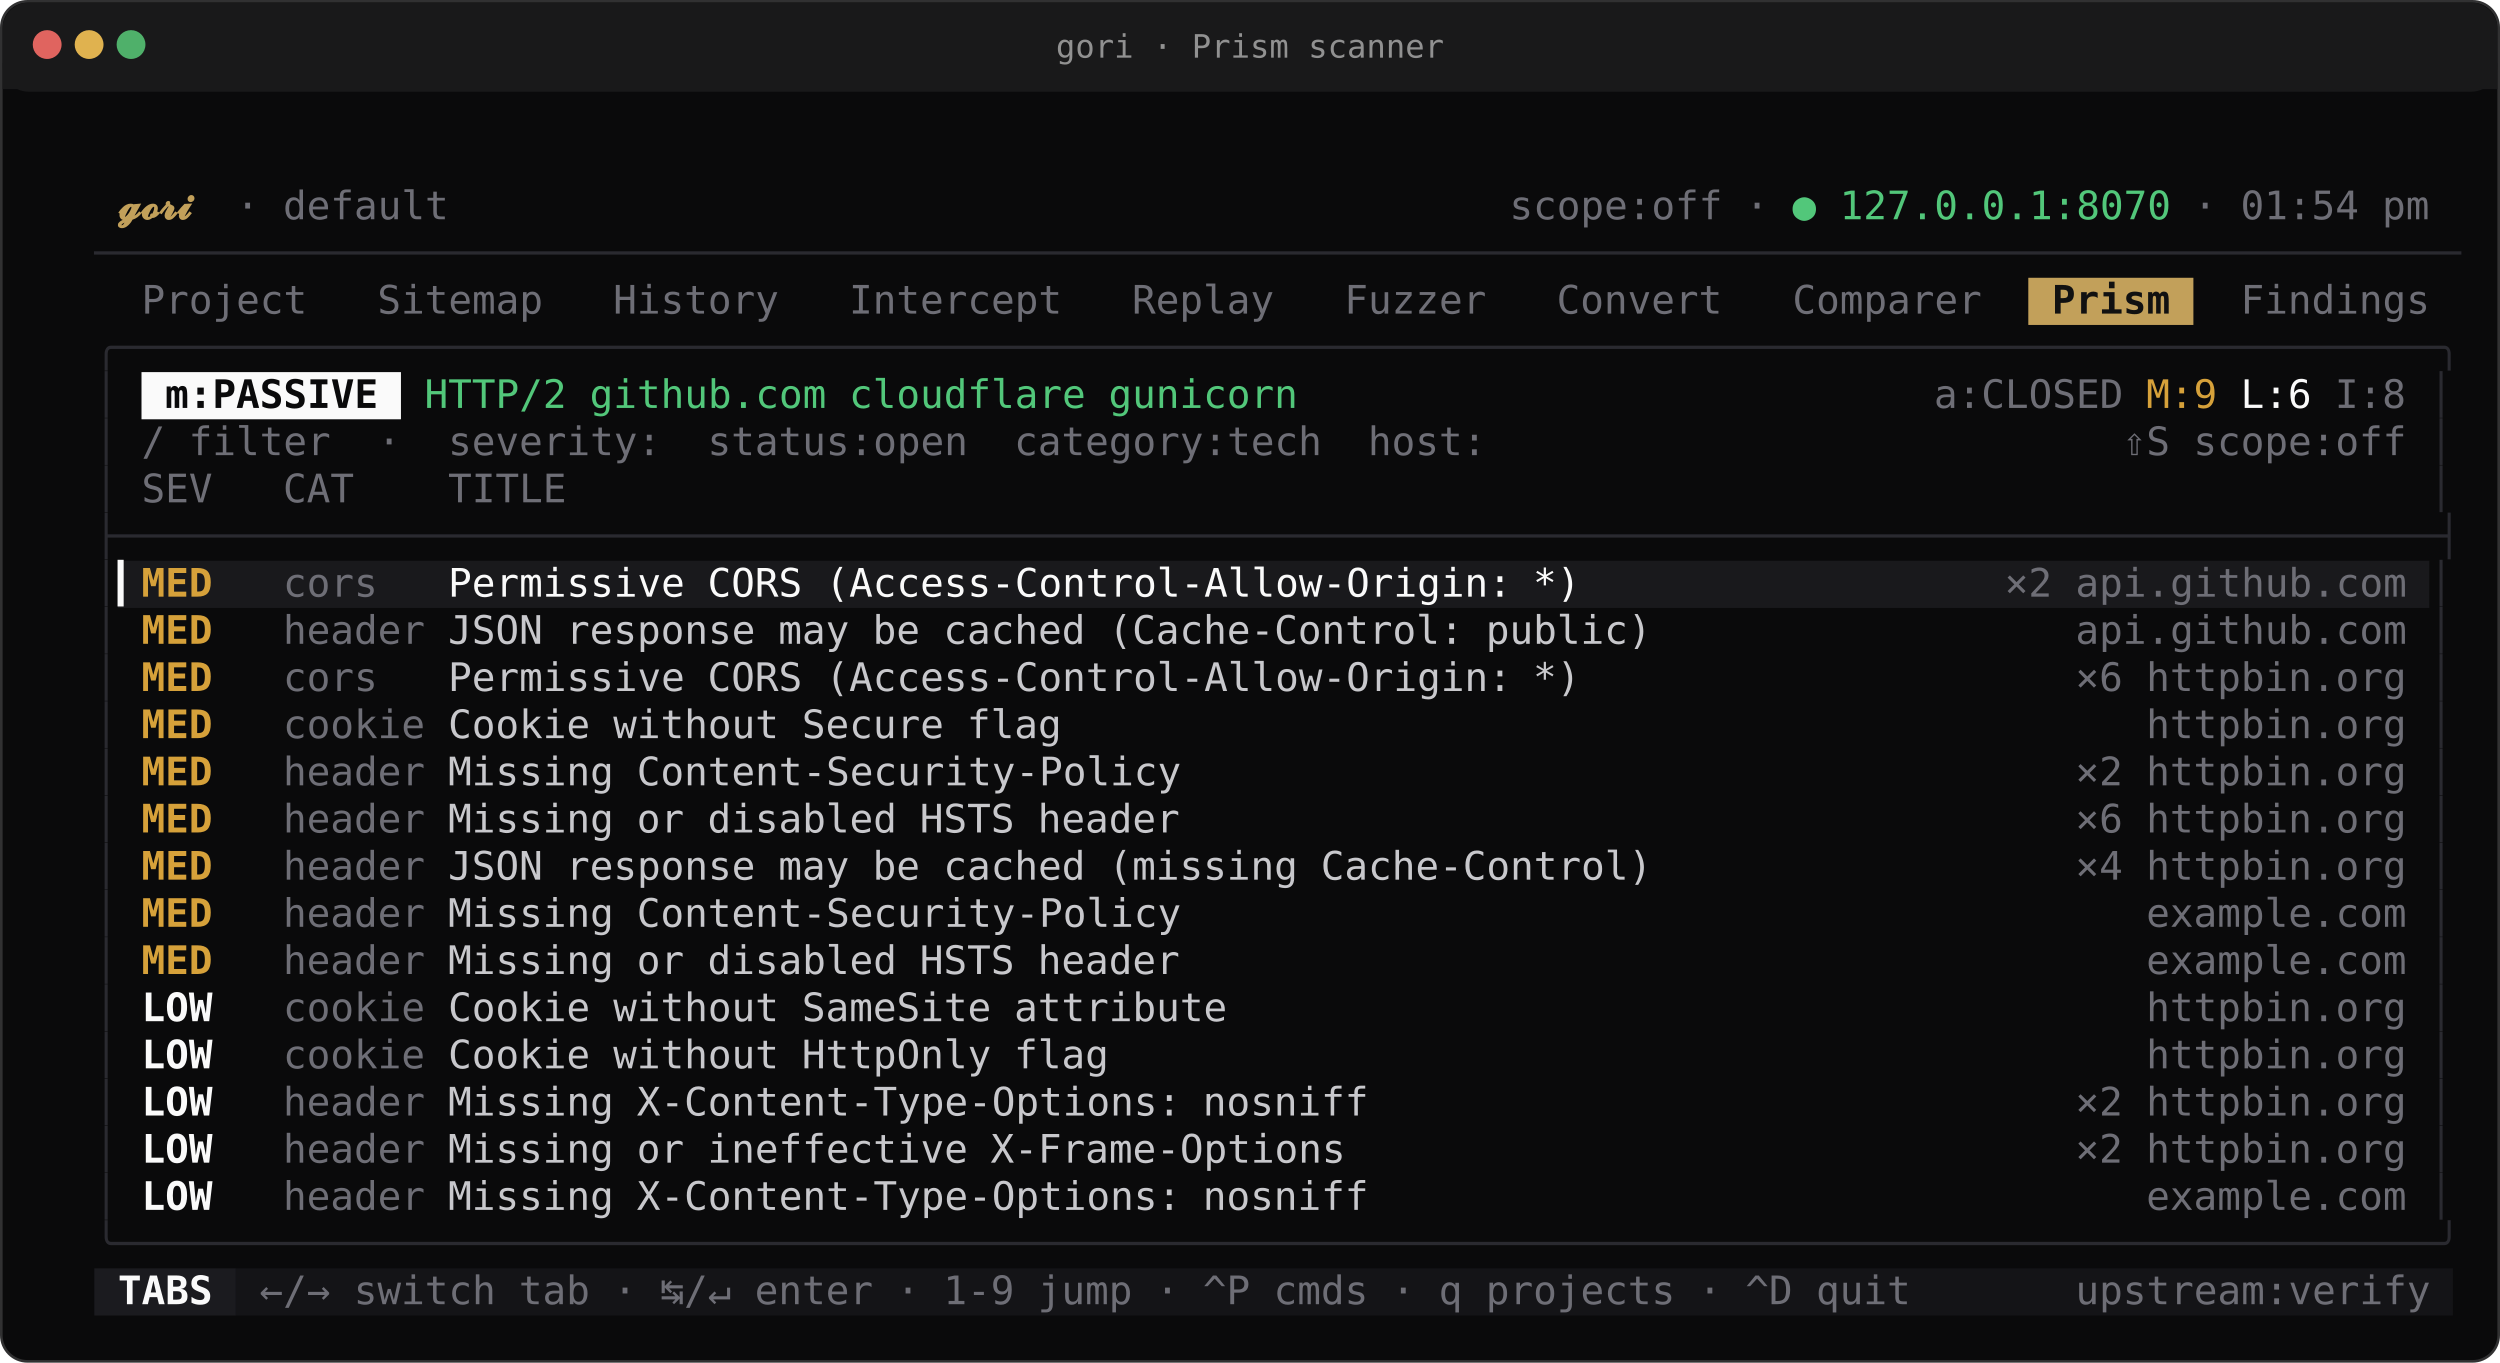
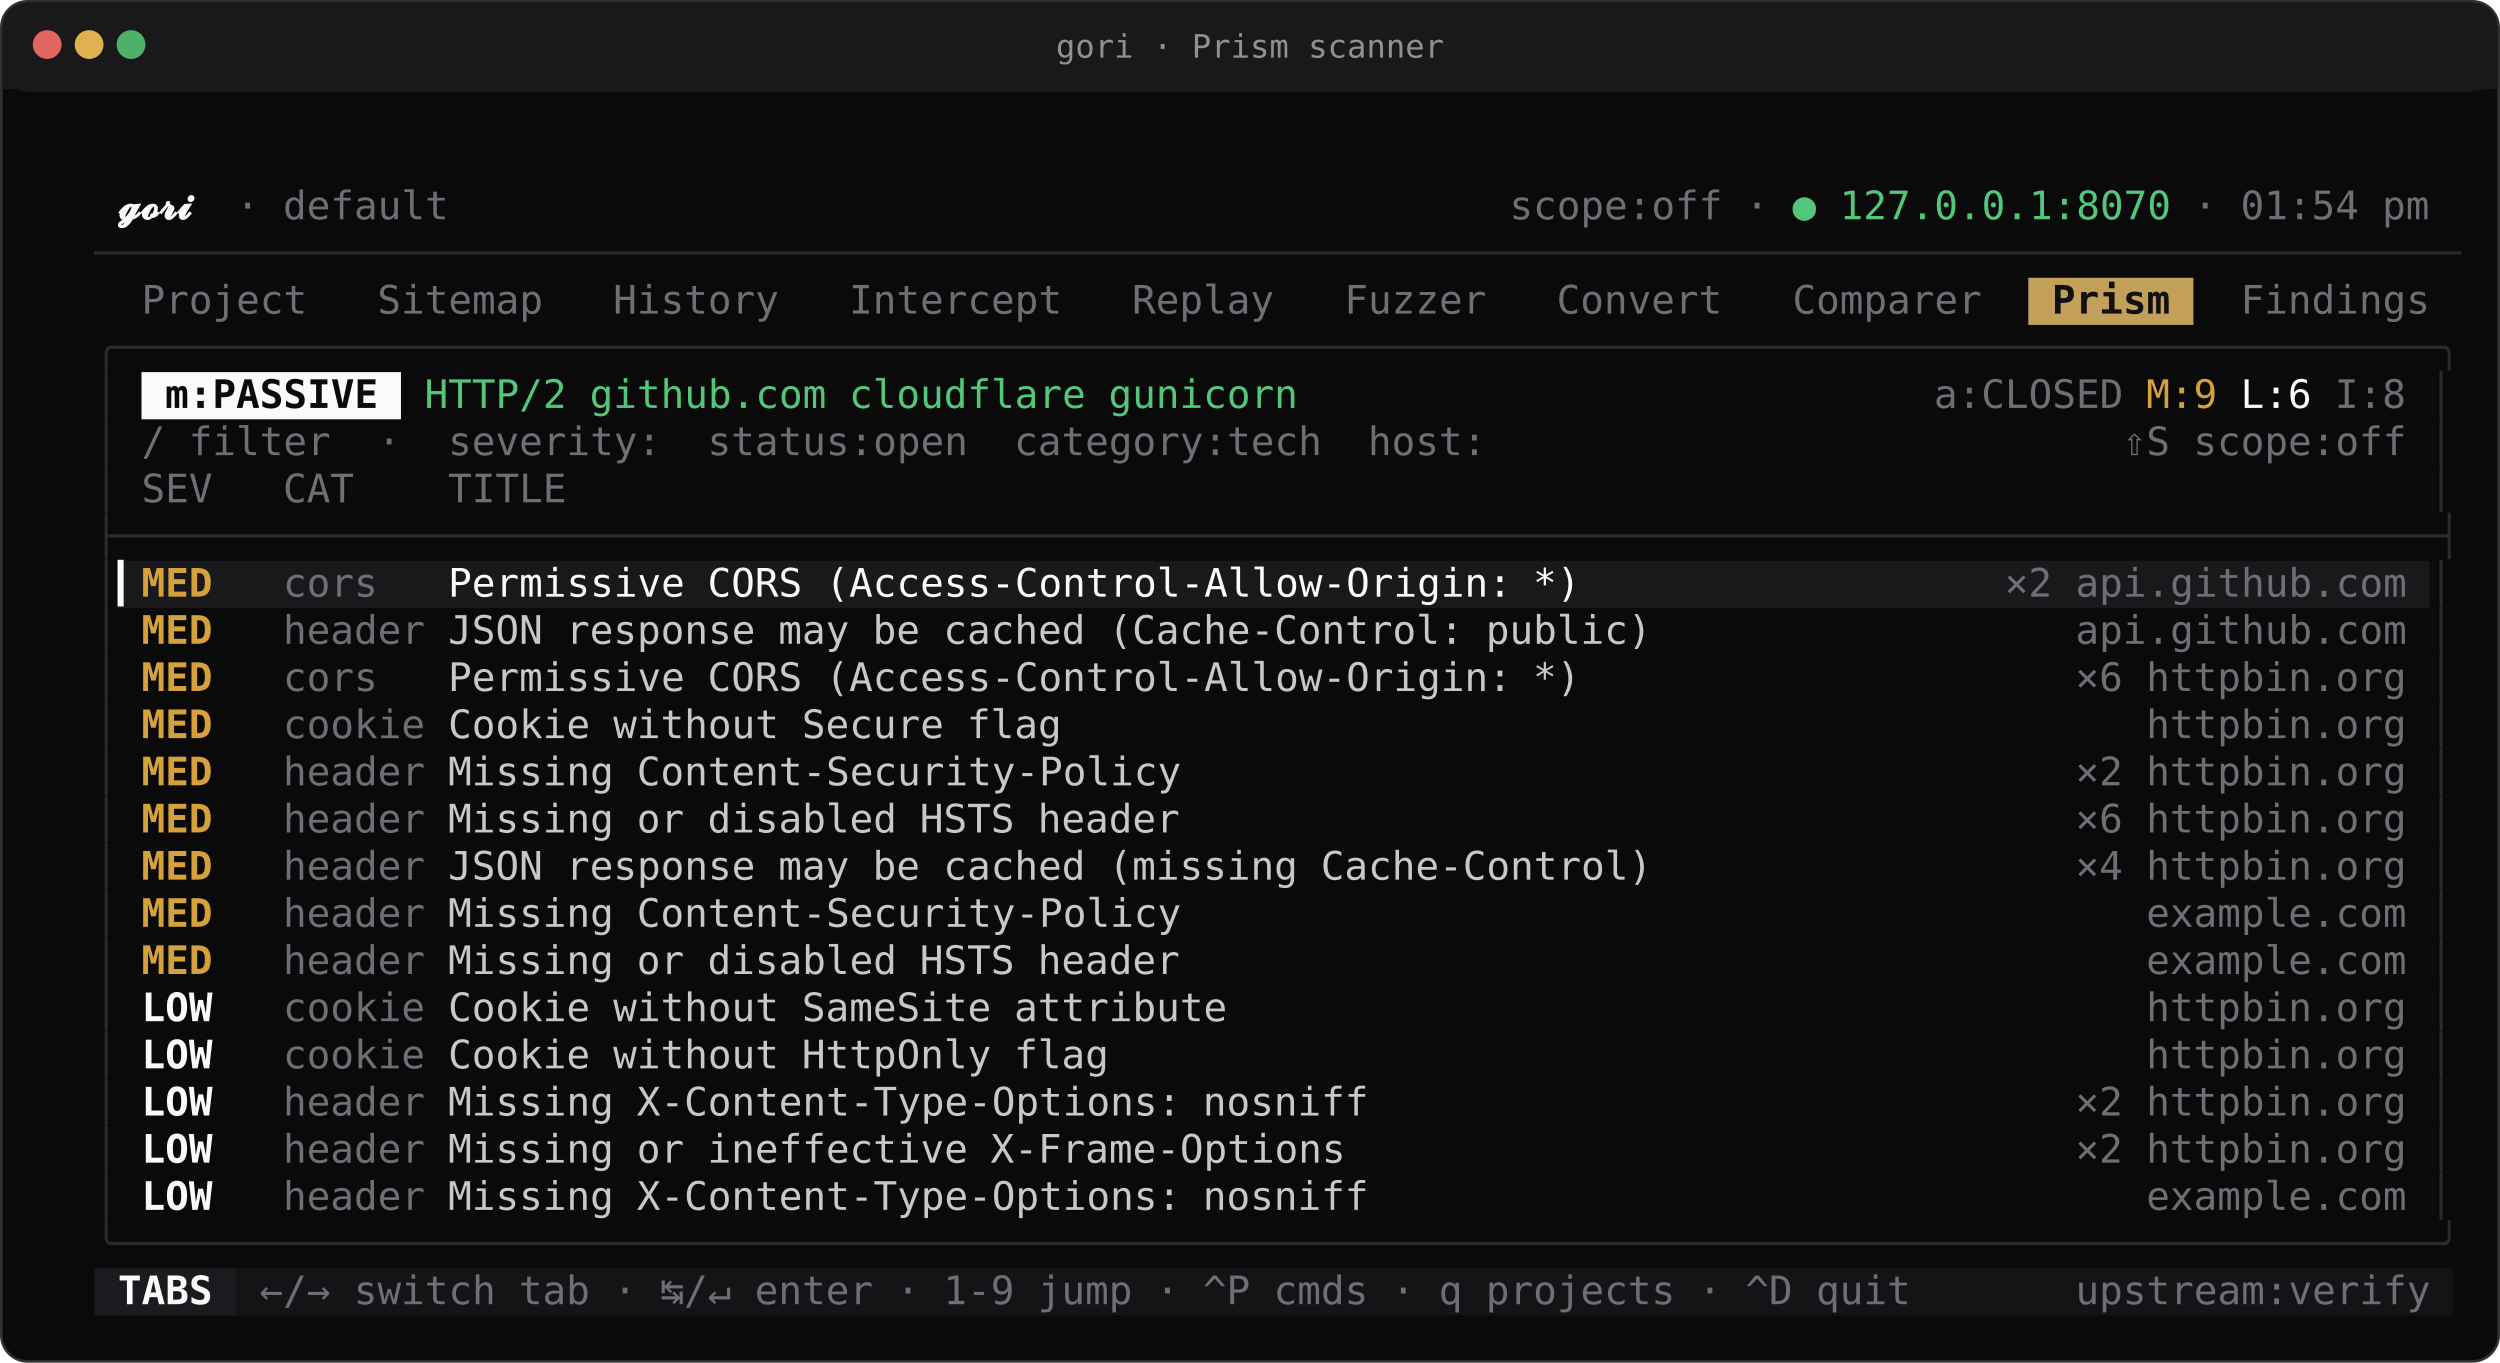
<svg xmlns="http://www.w3.org/2000/svg" width="954" height="520" viewBox="0 0 954.0 520.0" font-family="ui-monospace,'SF Mono','JetBrains Mono',Menlo,Consolas,monospace" font-size="15.0px" role="img" aria-label="gori · Prism scanner">
  <rect x="0.5" y="0.5" width="953.0" height="519.0" rx="10" ry="10" fill="#0a0a0b" stroke="#313132" stroke-width="1" />
  <rect x="1" y="1" width="952.0" height="34.0" rx="10" ry="10" fill="#19191a" />
  <rect x="1" y="24.0" width="952.0" height="10" fill="#19191a" />
  <circle cx="18.0" cy="17.0" r="5.5" fill="#e0645f" />
  <circle cx="34.0" cy="17.0" r="5.5" fill="#e0b24f" />
  <circle cx="50.0" cy="17.0" r="5.5" fill="#4fb06a" />
  <text x="477.0" y="22.0" text-anchor="middle" fill="#919191" font-size="12.3px">gori · Prism scanner</text>
  <rect x="774.00" y="106.00" width="63.00" height="18.00" fill="#c2a05a" />
  <rect x="54.00" y="142.00" width="99.00" height="18.00" fill="#fafafa" />
  <rect x="45.00" y="214.00" width="882.00" height="18.00" fill="#19191c" />
  <rect x="36.00" y="484.00" width="54.00" height="18.00" fill="#1b1b1f" />
  <rect x="90.00" y="484.00" width="846.00" height="18.00" fill="#141417" />
-   <text x="45.00" y="83.68" textLength="36.00" lengthAdjust="spacingAndGlyphs" fill="#c2a05a" font-weight="700" xml:space="preserve">𝓰𝓸𝓻𝓲</text>
+   <text x="45.00" y="83.68" textLength="36.00" lengthAdjust="spacingAndGlyphs" fill="#fafafa" font-weight="700" xml:space="preserve">𝓰𝓸𝓻𝓲</text>
  <text x="90.00" y="83.68" textLength="9.00" lengthAdjust="spacingAndGlyphs" fill="#6e6e76" xml:space="preserve">·</text>
  <text x="108.00" y="83.68" textLength="63.00" lengthAdjust="spacingAndGlyphs" fill="#6e6e76" xml:space="preserve">default</text>
  <text x="576.00" y="83.68" textLength="81.00" lengthAdjust="spacingAndGlyphs" fill="#6e6e76" xml:space="preserve">scope:off</text>
  <text x="666.00" y="83.68" textLength="9.00" lengthAdjust="spacingAndGlyphs" fill="#6e6e76" xml:space="preserve">·</text>
  <text x="684.00" y="83.68" textLength="9.00" lengthAdjust="spacingAndGlyphs" fill="#52c77a" xml:space="preserve">●</text>
  <text x="702.00" y="83.68" textLength="126.00" lengthAdjust="spacingAndGlyphs" fill="#52c77a" xml:space="preserve">127.0.0.1:8070</text>
  <text x="837.00" y="83.68" textLength="9.00" lengthAdjust="spacingAndGlyphs" fill="#6e6e76" xml:space="preserve">·</text>
  <text x="855.00" y="83.68" textLength="45.00" lengthAdjust="spacingAndGlyphs" fill="#6e6e76" xml:space="preserve">01:54</text>
  <text x="909.00" y="83.68" textLength="18.00" lengthAdjust="spacingAndGlyphs" fill="#6e6e76" xml:space="preserve">pm</text>
  <text x="36.00" y="101.68" textLength="900.00" lengthAdjust="spacingAndGlyphs" fill="#2a2a30" xml:space="preserve">────────────────────────────────────────────────────────────────────────────────────────────────────</text>
  <text x="54.00" y="119.68" textLength="63.00" lengthAdjust="spacingAndGlyphs" fill="#6e6e76" xml:space="preserve">Project</text>
  <text x="144.00" y="119.68" textLength="63.00" lengthAdjust="spacingAndGlyphs" fill="#6e6e76" xml:space="preserve">Sitemap</text>
  <text x="234.00" y="119.68" textLength="63.00" lengthAdjust="spacingAndGlyphs" fill="#6e6e76" xml:space="preserve">History</text>
  <text x="324.00" y="119.68" textLength="81.00" lengthAdjust="spacingAndGlyphs" fill="#6e6e76" xml:space="preserve">Intercept</text>
  <text x="432.00" y="119.68" textLength="54.00" lengthAdjust="spacingAndGlyphs" fill="#6e6e76" xml:space="preserve">Replay</text>
  <text x="513.00" y="119.68" textLength="54.00" lengthAdjust="spacingAndGlyphs" fill="#6e6e76" xml:space="preserve">Fuzzer</text>
  <text x="594.00" y="119.68" textLength="63.00" lengthAdjust="spacingAndGlyphs" fill="#6e6e76" xml:space="preserve">Convert</text>
  <text x="684.00" y="119.68" textLength="72.00" lengthAdjust="spacingAndGlyphs" fill="#6e6e76" xml:space="preserve">Comparer</text>
  <text x="783.00" y="119.68" textLength="45.00" lengthAdjust="spacingAndGlyphs" fill="#111111" font-weight="700" xml:space="preserve">Prism</text>
  <text x="855.00" y="119.68" textLength="72.00" lengthAdjust="spacingAndGlyphs" fill="#6e6e76" xml:space="preserve">Findings</text>
  <text x="36.00" y="137.68" textLength="900.00" lengthAdjust="spacingAndGlyphs" fill="#2a2a30" xml:space="preserve">╭──────────────────────────────────────────────────────────────────────────────────────────────────╮</text>
  <text x="36.00" y="155.68" textLength="9.00" lengthAdjust="spacingAndGlyphs" fill="#2a2a30" xml:space="preserve">│</text>
  <text x="63.00" y="155.68" textLength="81.00" lengthAdjust="spacingAndGlyphs" fill="#0a0a0b" font-weight="700" xml:space="preserve">m:PASSIVE</text>
  <text x="162.00" y="155.68" textLength="54.00" lengthAdjust="spacingAndGlyphs" fill="#52c77a" xml:space="preserve">HTTP/2</text>
  <text x="225.00" y="155.68" textLength="90.00" lengthAdjust="spacingAndGlyphs" fill="#52c77a" xml:space="preserve">github.com</text>
  <text x="324.00" y="155.68" textLength="90.00" lengthAdjust="spacingAndGlyphs" fill="#52c77a" xml:space="preserve">cloudflare</text>
  <text x="423.00" y="155.68" textLength="72.00" lengthAdjust="spacingAndGlyphs" fill="#52c77a" xml:space="preserve">gunicorn</text>
  <text x="738.00" y="155.68" textLength="72.00" lengthAdjust="spacingAndGlyphs" fill="#6e6e76" xml:space="preserve">a:CLOSED</text>
  <text x="819.00" y="155.68" textLength="27.00" lengthAdjust="spacingAndGlyphs" fill="#d6a13a" xml:space="preserve">M:9</text>
  <text x="855.00" y="155.68" textLength="27.00" lengthAdjust="spacingAndGlyphs" fill="#fafafa" xml:space="preserve">L:6</text>
  <text x="891.00" y="155.68" textLength="27.00" lengthAdjust="spacingAndGlyphs" fill="#6e6e76" xml:space="preserve">I:8</text>
  <text x="927.00" y="155.68" textLength="9.00" lengthAdjust="spacingAndGlyphs" fill="#2a2a30" xml:space="preserve">│</text>
  <text x="36.00" y="173.68" textLength="9.00" lengthAdjust="spacingAndGlyphs" fill="#2a2a30" xml:space="preserve">│</text>
  <text x="54.00" y="173.68" textLength="9.00" lengthAdjust="spacingAndGlyphs" fill="#6e6e76" xml:space="preserve">/</text>
  <text x="72.00" y="173.68" textLength="54.00" lengthAdjust="spacingAndGlyphs" fill="#6e6e76" xml:space="preserve">filter</text>
  <text x="144.00" y="173.68" textLength="9.00" lengthAdjust="spacingAndGlyphs" fill="#6e6e76" xml:space="preserve">·</text>
  <text x="171.00" y="173.68" textLength="81.00" lengthAdjust="spacingAndGlyphs" fill="#6e6e76" xml:space="preserve">severity:</text>
  <text x="270.00" y="173.68" textLength="99.00" lengthAdjust="spacingAndGlyphs" fill="#6e6e76" xml:space="preserve">status:open</text>
  <text x="387.00" y="173.68" textLength="117.00" lengthAdjust="spacingAndGlyphs" fill="#6e6e76" xml:space="preserve">category:tech</text>
  <text x="522.00" y="173.68" textLength="45.00" lengthAdjust="spacingAndGlyphs" fill="#6e6e76" xml:space="preserve">host:</text>
  <text x="810.00" y="173.68" textLength="18.00" lengthAdjust="spacingAndGlyphs" fill="#6e6e76" xml:space="preserve">⇧S</text>
  <text x="837.00" y="173.68" textLength="81.00" lengthAdjust="spacingAndGlyphs" fill="#6e6e76" xml:space="preserve">scope:off</text>
  <text x="927.00" y="173.68" textLength="9.00" lengthAdjust="spacingAndGlyphs" fill="#2a2a30" xml:space="preserve">│</text>
  <text x="36.00" y="191.68" textLength="9.00" lengthAdjust="spacingAndGlyphs" fill="#2a2a30" xml:space="preserve">│</text>
  <text x="54.00" y="191.68" textLength="27.00" lengthAdjust="spacingAndGlyphs" fill="#6e6e76" xml:space="preserve">SEV</text>
  <text x="108.00" y="191.68" textLength="27.00" lengthAdjust="spacingAndGlyphs" fill="#6e6e76" xml:space="preserve">CAT</text>
  <text x="171.00" y="191.68" textLength="45.00" lengthAdjust="spacingAndGlyphs" fill="#6e6e76" xml:space="preserve">TITLE</text>
  <text x="927.00" y="191.68" textLength="9.00" lengthAdjust="spacingAndGlyphs" fill="#2a2a30" xml:space="preserve">│</text>
  <text x="36.00" y="209.68" textLength="900.00" lengthAdjust="spacingAndGlyphs" fill="#2a2a30" xml:space="preserve">├──────────────────────────────────────────────────────────────────────────────────────────────────┤</text>
  <text x="36.00" y="227.68" textLength="9.00" lengthAdjust="spacingAndGlyphs" fill="#2a2a30" xml:space="preserve">│</text>
  <text x="45.00" y="227.68" textLength="9.00" lengthAdjust="spacingAndGlyphs" fill="#fafafa" xml:space="preserve">▎</text>
  <text x="54.00" y="227.68" textLength="27.00" lengthAdjust="spacingAndGlyphs" fill="#d6a13a" font-weight="700" xml:space="preserve">MED</text>
  <text x="108.00" y="227.68" textLength="36.00" lengthAdjust="spacingAndGlyphs" fill="#6e6e76" xml:space="preserve">cors</text>
  <text x="171.00" y="227.68" textLength="90.00" lengthAdjust="spacingAndGlyphs" fill="#fafafa" xml:space="preserve">Permissive</text>
  <text x="270.00" y="227.68" textLength="36.00" lengthAdjust="spacingAndGlyphs" fill="#fafafa" xml:space="preserve">CORS</text>
  <text x="315.00" y="227.68" textLength="261.00" lengthAdjust="spacingAndGlyphs" fill="#fafafa" xml:space="preserve">(Access-Control-Allow-Origin:</text>
  <text x="585.00" y="227.68" textLength="18.00" lengthAdjust="spacingAndGlyphs" fill="#fafafa" xml:space="preserve">*)</text>
  <text x="765.00" y="227.68" textLength="18.00" lengthAdjust="spacingAndGlyphs" fill="#6e6e76" xml:space="preserve">×2</text>
  <text x="792.00" y="227.68" textLength="126.00" lengthAdjust="spacingAndGlyphs" fill="#6e6e76" xml:space="preserve">api.github.com</text>
  <text x="927.00" y="227.68" textLength="9.00" lengthAdjust="spacingAndGlyphs" fill="#2a2a30" xml:space="preserve">│</text>
  <text x="36.00" y="245.68" textLength="9.00" lengthAdjust="spacingAndGlyphs" fill="#2a2a30" xml:space="preserve">│</text>
  <text x="54.00" y="245.68" textLength="27.00" lengthAdjust="spacingAndGlyphs" fill="#d6a13a" font-weight="700" xml:space="preserve">MED</text>
  <text x="108.00" y="245.68" textLength="54.00" lengthAdjust="spacingAndGlyphs" fill="#6e6e76" xml:space="preserve">header</text>
  <text x="171.00" y="245.68" textLength="36.00" lengthAdjust="spacingAndGlyphs" fill="#c8c8cc" xml:space="preserve">JSON</text>
  <text x="216.00" y="245.68" textLength="72.00" lengthAdjust="spacingAndGlyphs" fill="#c8c8cc" xml:space="preserve">response</text>
  <text x="297.00" y="245.68" textLength="27.00" lengthAdjust="spacingAndGlyphs" fill="#c8c8cc" xml:space="preserve">may</text>
  <text x="333.00" y="245.68" textLength="18.00" lengthAdjust="spacingAndGlyphs" fill="#c8c8cc" xml:space="preserve">be</text>
  <text x="360.00" y="245.68" textLength="54.00" lengthAdjust="spacingAndGlyphs" fill="#c8c8cc" xml:space="preserve">cached</text>
  <text x="423.00" y="245.68" textLength="135.00" lengthAdjust="spacingAndGlyphs" fill="#c8c8cc" xml:space="preserve">(Cache-Control:</text>
  <text x="567.00" y="245.68" textLength="63.00" lengthAdjust="spacingAndGlyphs" fill="#c8c8cc" xml:space="preserve">public)</text>
  <text x="792.00" y="245.68" textLength="126.00" lengthAdjust="spacingAndGlyphs" fill="#6e6e76" xml:space="preserve">api.github.com</text>
  <text x="927.00" y="245.68" textLength="9.00" lengthAdjust="spacingAndGlyphs" fill="#2a2a30" xml:space="preserve">│</text>
  <text x="36.00" y="263.68" textLength="9.00" lengthAdjust="spacingAndGlyphs" fill="#2a2a30" xml:space="preserve">│</text>
  <text x="54.00" y="263.68" textLength="27.00" lengthAdjust="spacingAndGlyphs" fill="#d6a13a" font-weight="700" xml:space="preserve">MED</text>
  <text x="108.00" y="263.68" textLength="36.00" lengthAdjust="spacingAndGlyphs" fill="#6e6e76" xml:space="preserve">cors</text>
  <text x="171.00" y="263.68" textLength="90.00" lengthAdjust="spacingAndGlyphs" fill="#c8c8cc" xml:space="preserve">Permissive</text>
  <text x="270.00" y="263.68" textLength="36.00" lengthAdjust="spacingAndGlyphs" fill="#c8c8cc" xml:space="preserve">CORS</text>
  <text x="315.00" y="263.68" textLength="261.00" lengthAdjust="spacingAndGlyphs" fill="#c8c8cc" xml:space="preserve">(Access-Control-Allow-Origin:</text>
  <text x="585.00" y="263.68" textLength="18.00" lengthAdjust="spacingAndGlyphs" fill="#c8c8cc" xml:space="preserve">*)</text>
  <text x="792.00" y="263.68" textLength="18.00" lengthAdjust="spacingAndGlyphs" fill="#6e6e76" xml:space="preserve">×6</text>
  <text x="819.00" y="263.68" textLength="99.00" lengthAdjust="spacingAndGlyphs" fill="#6e6e76" xml:space="preserve">httpbin.org</text>
  <text x="927.00" y="263.68" textLength="9.00" lengthAdjust="spacingAndGlyphs" fill="#2a2a30" xml:space="preserve">│</text>
  <text x="36.00" y="281.68" textLength="9.00" lengthAdjust="spacingAndGlyphs" fill="#2a2a30" xml:space="preserve">│</text>
  <text x="54.00" y="281.68" textLength="27.00" lengthAdjust="spacingAndGlyphs" fill="#d6a13a" font-weight="700" xml:space="preserve">MED</text>
  <text x="108.00" y="281.68" textLength="54.00" lengthAdjust="spacingAndGlyphs" fill="#6e6e76" xml:space="preserve">cookie</text>
  <text x="171.00" y="281.68" textLength="54.00" lengthAdjust="spacingAndGlyphs" fill="#c8c8cc" xml:space="preserve">Cookie</text>
  <text x="234.00" y="281.68" textLength="63.00" lengthAdjust="spacingAndGlyphs" fill="#c8c8cc" xml:space="preserve">without</text>
  <text x="306.00" y="281.68" textLength="54.00" lengthAdjust="spacingAndGlyphs" fill="#c8c8cc" xml:space="preserve">Secure</text>
  <text x="369.00" y="281.68" textLength="36.00" lengthAdjust="spacingAndGlyphs" fill="#c8c8cc" xml:space="preserve">flag</text>
  <text x="819.00" y="281.68" textLength="99.00" lengthAdjust="spacingAndGlyphs" fill="#6e6e76" xml:space="preserve">httpbin.org</text>
  <text x="927.00" y="281.68" textLength="9.00" lengthAdjust="spacingAndGlyphs" fill="#2a2a30" xml:space="preserve">│</text>
  <text x="36.00" y="299.68" textLength="9.00" lengthAdjust="spacingAndGlyphs" fill="#2a2a30" xml:space="preserve">│</text>
  <text x="54.00" y="299.68" textLength="27.00" lengthAdjust="spacingAndGlyphs" fill="#d6a13a" font-weight="700" xml:space="preserve">MED</text>
  <text x="108.00" y="299.68" textLength="54.00" lengthAdjust="spacingAndGlyphs" fill="#6e6e76" xml:space="preserve">header</text>
  <text x="171.00" y="299.68" textLength="63.00" lengthAdjust="spacingAndGlyphs" fill="#c8c8cc" xml:space="preserve">Missing</text>
  <text x="243.00" y="299.68" textLength="207.00" lengthAdjust="spacingAndGlyphs" fill="#c8c8cc" xml:space="preserve">Content-Security-Policy</text>
  <text x="792.00" y="299.68" textLength="18.00" lengthAdjust="spacingAndGlyphs" fill="#6e6e76" xml:space="preserve">×2</text>
  <text x="819.00" y="299.68" textLength="99.00" lengthAdjust="spacingAndGlyphs" fill="#6e6e76" xml:space="preserve">httpbin.org</text>
  <text x="927.00" y="299.68" textLength="9.00" lengthAdjust="spacingAndGlyphs" fill="#2a2a30" xml:space="preserve">│</text>
  <text x="36.00" y="317.68" textLength="9.00" lengthAdjust="spacingAndGlyphs" fill="#2a2a30" xml:space="preserve">│</text>
  <text x="54.00" y="317.68" textLength="27.00" lengthAdjust="spacingAndGlyphs" fill="#d6a13a" font-weight="700" xml:space="preserve">MED</text>
  <text x="108.00" y="317.68" textLength="54.00" lengthAdjust="spacingAndGlyphs" fill="#6e6e76" xml:space="preserve">header</text>
  <text x="171.00" y="317.68" textLength="63.00" lengthAdjust="spacingAndGlyphs" fill="#c8c8cc" xml:space="preserve">Missing</text>
  <text x="243.00" y="317.68" textLength="18.00" lengthAdjust="spacingAndGlyphs" fill="#c8c8cc" xml:space="preserve">or</text>
  <text x="270.00" y="317.68" textLength="72.00" lengthAdjust="spacingAndGlyphs" fill="#c8c8cc" xml:space="preserve">disabled</text>
  <text x="351.00" y="317.68" textLength="36.00" lengthAdjust="spacingAndGlyphs" fill="#c8c8cc" xml:space="preserve">HSTS</text>
  <text x="396.00" y="317.68" textLength="54.00" lengthAdjust="spacingAndGlyphs" fill="#c8c8cc" xml:space="preserve">header</text>
  <text x="792.00" y="317.68" textLength="18.00" lengthAdjust="spacingAndGlyphs" fill="#6e6e76" xml:space="preserve">×6</text>
  <text x="819.00" y="317.68" textLength="99.00" lengthAdjust="spacingAndGlyphs" fill="#6e6e76" xml:space="preserve">httpbin.org</text>
  <text x="927.00" y="317.68" textLength="9.00" lengthAdjust="spacingAndGlyphs" fill="#2a2a30" xml:space="preserve">│</text>
  <text x="36.00" y="335.68" textLength="9.00" lengthAdjust="spacingAndGlyphs" fill="#2a2a30" xml:space="preserve">│</text>
  <text x="54.00" y="335.68" textLength="27.00" lengthAdjust="spacingAndGlyphs" fill="#d6a13a" font-weight="700" xml:space="preserve">MED</text>
  <text x="108.00" y="335.68" textLength="54.00" lengthAdjust="spacingAndGlyphs" fill="#6e6e76" xml:space="preserve">header</text>
  <text x="171.00" y="335.68" textLength="36.00" lengthAdjust="spacingAndGlyphs" fill="#c8c8cc" xml:space="preserve">JSON</text>
  <text x="216.00" y="335.68" textLength="72.00" lengthAdjust="spacingAndGlyphs" fill="#c8c8cc" xml:space="preserve">response</text>
  <text x="297.00" y="335.68" textLength="27.00" lengthAdjust="spacingAndGlyphs" fill="#c8c8cc" xml:space="preserve">may</text>
  <text x="333.00" y="335.68" textLength="18.00" lengthAdjust="spacingAndGlyphs" fill="#c8c8cc" xml:space="preserve">be</text>
  <text x="360.00" y="335.68" textLength="54.00" lengthAdjust="spacingAndGlyphs" fill="#c8c8cc" xml:space="preserve">cached</text>
  <text x="423.00" y="335.68" textLength="72.00" lengthAdjust="spacingAndGlyphs" fill="#c8c8cc" xml:space="preserve">(missing</text>
  <text x="504.00" y="335.68" textLength="126.00" lengthAdjust="spacingAndGlyphs" fill="#c8c8cc" xml:space="preserve">Cache-Control)</text>
  <text x="792.00" y="335.68" textLength="18.00" lengthAdjust="spacingAndGlyphs" fill="#6e6e76" xml:space="preserve">×4</text>
  <text x="819.00" y="335.68" textLength="99.00" lengthAdjust="spacingAndGlyphs" fill="#6e6e76" xml:space="preserve">httpbin.org</text>
  <text x="927.00" y="335.68" textLength="9.00" lengthAdjust="spacingAndGlyphs" fill="#2a2a30" xml:space="preserve">│</text>
  <text x="36.00" y="353.68" textLength="9.00" lengthAdjust="spacingAndGlyphs" fill="#2a2a30" xml:space="preserve">│</text>
  <text x="54.00" y="353.68" textLength="27.00" lengthAdjust="spacingAndGlyphs" fill="#d6a13a" font-weight="700" xml:space="preserve">MED</text>
  <text x="108.00" y="353.68" textLength="54.00" lengthAdjust="spacingAndGlyphs" fill="#6e6e76" xml:space="preserve">header</text>
  <text x="171.00" y="353.68" textLength="63.00" lengthAdjust="spacingAndGlyphs" fill="#c8c8cc" xml:space="preserve">Missing</text>
  <text x="243.00" y="353.68" textLength="207.00" lengthAdjust="spacingAndGlyphs" fill="#c8c8cc" xml:space="preserve">Content-Security-Policy</text>
  <text x="819.00" y="353.68" textLength="99.00" lengthAdjust="spacingAndGlyphs" fill="#6e6e76" xml:space="preserve">example.com</text>
  <text x="927.00" y="353.68" textLength="9.00" lengthAdjust="spacingAndGlyphs" fill="#2a2a30" xml:space="preserve">│</text>
  <text x="36.00" y="371.68" textLength="9.00" lengthAdjust="spacingAndGlyphs" fill="#2a2a30" xml:space="preserve">│</text>
  <text x="54.00" y="371.68" textLength="27.00" lengthAdjust="spacingAndGlyphs" fill="#d6a13a" font-weight="700" xml:space="preserve">MED</text>
  <text x="108.00" y="371.68" textLength="54.00" lengthAdjust="spacingAndGlyphs" fill="#6e6e76" xml:space="preserve">header</text>
  <text x="171.00" y="371.68" textLength="63.00" lengthAdjust="spacingAndGlyphs" fill="#c8c8cc" xml:space="preserve">Missing</text>
  <text x="243.00" y="371.68" textLength="18.00" lengthAdjust="spacingAndGlyphs" fill="#c8c8cc" xml:space="preserve">or</text>
  <text x="270.00" y="371.68" textLength="72.00" lengthAdjust="spacingAndGlyphs" fill="#c8c8cc" xml:space="preserve">disabled</text>
  <text x="351.00" y="371.68" textLength="36.00" lengthAdjust="spacingAndGlyphs" fill="#c8c8cc" xml:space="preserve">HSTS</text>
  <text x="396.00" y="371.68" textLength="54.00" lengthAdjust="spacingAndGlyphs" fill="#c8c8cc" xml:space="preserve">header</text>
  <text x="819.00" y="371.68" textLength="99.00" lengthAdjust="spacingAndGlyphs" fill="#6e6e76" xml:space="preserve">example.com</text>
  <text x="927.00" y="371.68" textLength="9.00" lengthAdjust="spacingAndGlyphs" fill="#2a2a30" xml:space="preserve">│</text>
  <text x="36.00" y="389.68" textLength="9.00" lengthAdjust="spacingAndGlyphs" fill="#2a2a30" xml:space="preserve">│</text>
  <text x="54.00" y="389.68" textLength="27.00" lengthAdjust="spacingAndGlyphs" fill="#fafafa" font-weight="700" xml:space="preserve">LOW</text>
  <text x="108.00" y="389.68" textLength="54.00" lengthAdjust="spacingAndGlyphs" fill="#6e6e76" xml:space="preserve">cookie</text>
  <text x="171.00" y="389.68" textLength="54.00" lengthAdjust="spacingAndGlyphs" fill="#c8c8cc" xml:space="preserve">Cookie</text>
  <text x="234.00" y="389.68" textLength="63.00" lengthAdjust="spacingAndGlyphs" fill="#c8c8cc" xml:space="preserve">without</text>
  <text x="306.00" y="389.68" textLength="72.00" lengthAdjust="spacingAndGlyphs" fill="#c8c8cc" xml:space="preserve">SameSite</text>
  <text x="387.00" y="389.68" textLength="81.00" lengthAdjust="spacingAndGlyphs" fill="#c8c8cc" xml:space="preserve">attribute</text>
  <text x="819.00" y="389.68" textLength="99.00" lengthAdjust="spacingAndGlyphs" fill="#6e6e76" xml:space="preserve">httpbin.org</text>
  <text x="927.00" y="389.68" textLength="9.00" lengthAdjust="spacingAndGlyphs" fill="#2a2a30" xml:space="preserve">│</text>
  <text x="36.00" y="407.68" textLength="9.00" lengthAdjust="spacingAndGlyphs" fill="#2a2a30" xml:space="preserve">│</text>
  <text x="54.00" y="407.68" textLength="27.00" lengthAdjust="spacingAndGlyphs" fill="#fafafa" font-weight="700" xml:space="preserve">LOW</text>
  <text x="108.00" y="407.68" textLength="54.00" lengthAdjust="spacingAndGlyphs" fill="#6e6e76" xml:space="preserve">cookie</text>
  <text x="171.00" y="407.68" textLength="54.00" lengthAdjust="spacingAndGlyphs" fill="#c8c8cc" xml:space="preserve">Cookie</text>
  <text x="234.00" y="407.68" textLength="63.00" lengthAdjust="spacingAndGlyphs" fill="#c8c8cc" xml:space="preserve">without</text>
  <text x="306.00" y="407.68" textLength="72.00" lengthAdjust="spacingAndGlyphs" fill="#c8c8cc" xml:space="preserve">HttpOnly</text>
  <text x="387.00" y="407.68" textLength="36.00" lengthAdjust="spacingAndGlyphs" fill="#c8c8cc" xml:space="preserve">flag</text>
  <text x="819.00" y="407.68" textLength="99.00" lengthAdjust="spacingAndGlyphs" fill="#6e6e76" xml:space="preserve">httpbin.org</text>
  <text x="927.00" y="407.68" textLength="9.00" lengthAdjust="spacingAndGlyphs" fill="#2a2a30" xml:space="preserve">│</text>
  <text x="36.00" y="425.68" textLength="9.00" lengthAdjust="spacingAndGlyphs" fill="#2a2a30" xml:space="preserve">│</text>
  <text x="54.00" y="425.68" textLength="27.00" lengthAdjust="spacingAndGlyphs" fill="#fafafa" font-weight="700" xml:space="preserve">LOW</text>
  <text x="108.00" y="425.68" textLength="54.00" lengthAdjust="spacingAndGlyphs" fill="#6e6e76" xml:space="preserve">header</text>
  <text x="171.00" y="425.68" textLength="63.00" lengthAdjust="spacingAndGlyphs" fill="#c8c8cc" xml:space="preserve">Missing</text>
  <text x="243.00" y="425.68" textLength="207.00" lengthAdjust="spacingAndGlyphs" fill="#c8c8cc" xml:space="preserve">X-Content-Type-Options:</text>
  <text x="459.00" y="425.68" textLength="63.00" lengthAdjust="spacingAndGlyphs" fill="#c8c8cc" xml:space="preserve">nosniff</text>
  <text x="792.00" y="425.68" textLength="18.00" lengthAdjust="spacingAndGlyphs" fill="#6e6e76" xml:space="preserve">×2</text>
  <text x="819.00" y="425.68" textLength="99.00" lengthAdjust="spacingAndGlyphs" fill="#6e6e76" xml:space="preserve">httpbin.org</text>
  <text x="927.00" y="425.68" textLength="9.00" lengthAdjust="spacingAndGlyphs" fill="#2a2a30" xml:space="preserve">│</text>
  <text x="36.00" y="443.68" textLength="9.00" lengthAdjust="spacingAndGlyphs" fill="#2a2a30" xml:space="preserve">│</text>
  <text x="54.00" y="443.68" textLength="27.00" lengthAdjust="spacingAndGlyphs" fill="#fafafa" font-weight="700" xml:space="preserve">LOW</text>
  <text x="108.00" y="443.68" textLength="54.00" lengthAdjust="spacingAndGlyphs" fill="#6e6e76" xml:space="preserve">header</text>
  <text x="171.00" y="443.68" textLength="63.00" lengthAdjust="spacingAndGlyphs" fill="#c8c8cc" xml:space="preserve">Missing</text>
  <text x="243.00" y="443.68" textLength="18.00" lengthAdjust="spacingAndGlyphs" fill="#c8c8cc" xml:space="preserve">or</text>
  <text x="270.00" y="443.68" textLength="99.00" lengthAdjust="spacingAndGlyphs" fill="#c8c8cc" xml:space="preserve">ineffective</text>
  <text x="378.00" y="443.68" textLength="135.00" lengthAdjust="spacingAndGlyphs" fill="#c8c8cc" xml:space="preserve">X-Frame-Options</text>
  <text x="792.00" y="443.68" textLength="18.00" lengthAdjust="spacingAndGlyphs" fill="#6e6e76" xml:space="preserve">×2</text>
  <text x="819.00" y="443.68" textLength="99.00" lengthAdjust="spacingAndGlyphs" fill="#6e6e76" xml:space="preserve">httpbin.org</text>
  <text x="927.00" y="443.68" textLength="9.00" lengthAdjust="spacingAndGlyphs" fill="#2a2a30" xml:space="preserve">│</text>
  <text x="36.00" y="461.68" textLength="9.00" lengthAdjust="spacingAndGlyphs" fill="#2a2a30" xml:space="preserve">│</text>
  <text x="54.00" y="461.68" textLength="27.00" lengthAdjust="spacingAndGlyphs" fill="#fafafa" font-weight="700" xml:space="preserve">LOW</text>
  <text x="108.00" y="461.68" textLength="54.00" lengthAdjust="spacingAndGlyphs" fill="#6e6e76" xml:space="preserve">header</text>
  <text x="171.00" y="461.68" textLength="63.00" lengthAdjust="spacingAndGlyphs" fill="#c8c8cc" xml:space="preserve">Missing</text>
  <text x="243.00" y="461.68" textLength="207.00" lengthAdjust="spacingAndGlyphs" fill="#c8c8cc" xml:space="preserve">X-Content-Type-Options:</text>
  <text x="459.00" y="461.68" textLength="63.00" lengthAdjust="spacingAndGlyphs" fill="#c8c8cc" xml:space="preserve">nosniff</text>
  <text x="819.00" y="461.68" textLength="99.00" lengthAdjust="spacingAndGlyphs" fill="#6e6e76" xml:space="preserve">example.com</text>
  <text x="927.00" y="461.68" textLength="9.00" lengthAdjust="spacingAndGlyphs" fill="#2a2a30" xml:space="preserve">│</text>
  <text x="36.00" y="479.68" textLength="900.00" lengthAdjust="spacingAndGlyphs" fill="#2a2a30" xml:space="preserve">╰──────────────────────────────────────────────────────────────────────────────────────────────────╯</text>
  <text x="45.00" y="497.68" textLength="36.00" lengthAdjust="spacingAndGlyphs" fill="#fafafa" font-weight="700" xml:space="preserve">TABS</text>
  <text x="99.00" y="497.68" textLength="27.00" lengthAdjust="spacingAndGlyphs" fill="#6e6e76" xml:space="preserve">←/→</text>
  <text x="135.00" y="497.68" textLength="54.00" lengthAdjust="spacingAndGlyphs" fill="#6e6e76" xml:space="preserve">switch</text>
  <text x="198.00" y="497.68" textLength="27.00" lengthAdjust="spacingAndGlyphs" fill="#6e6e76" xml:space="preserve">tab</text>
  <text x="234.00" y="497.68" textLength="9.00" lengthAdjust="spacingAndGlyphs" fill="#6e6e76" xml:space="preserve">·</text>
  <text x="252.00" y="497.68" textLength="27.00" lengthAdjust="spacingAndGlyphs" fill="#6e6e76" xml:space="preserve">↹/↵</text>
  <text x="288.00" y="497.68" textLength="45.00" lengthAdjust="spacingAndGlyphs" fill="#6e6e76" xml:space="preserve">enter</text>
  <text x="342.00" y="497.68" textLength="9.00" lengthAdjust="spacingAndGlyphs" fill="#6e6e76" xml:space="preserve">·</text>
  <text x="360.00" y="497.68" textLength="27.00" lengthAdjust="spacingAndGlyphs" fill="#6e6e76" xml:space="preserve">1-9</text>
  <text x="396.00" y="497.68" textLength="36.00" lengthAdjust="spacingAndGlyphs" fill="#6e6e76" xml:space="preserve">jump</text>
  <text x="441.00" y="497.68" textLength="9.00" lengthAdjust="spacingAndGlyphs" fill="#6e6e76" xml:space="preserve">·</text>
  <text x="459.00" y="497.68" textLength="18.00" lengthAdjust="spacingAndGlyphs" fill="#6e6e76" xml:space="preserve">^P</text>
  <text x="486.00" y="497.68" textLength="36.00" lengthAdjust="spacingAndGlyphs" fill="#6e6e76" xml:space="preserve">cmds</text>
  <text x="531.00" y="497.68" textLength="9.00" lengthAdjust="spacingAndGlyphs" fill="#6e6e76" xml:space="preserve">·</text>
  <text x="549.00" y="497.68" textLength="9.00" lengthAdjust="spacingAndGlyphs" fill="#6e6e76" xml:space="preserve">q</text>
  <text x="567.00" y="497.68" textLength="72.00" lengthAdjust="spacingAndGlyphs" fill="#6e6e76" xml:space="preserve">projects</text>
  <text x="648.00" y="497.68" textLength="9.00" lengthAdjust="spacingAndGlyphs" fill="#6e6e76" xml:space="preserve">·</text>
  <text x="666.00" y="497.68" textLength="18.00" lengthAdjust="spacingAndGlyphs" fill="#6e6e76" xml:space="preserve">^D</text>
  <text x="693.00" y="497.68" textLength="36.00" lengthAdjust="spacingAndGlyphs" fill="#6e6e76" xml:space="preserve">quit</text>
  <text x="792.00" y="497.68" textLength="135.00" lengthAdjust="spacingAndGlyphs" fill="#6e6e76" xml:space="preserve">upstream:verify</text>
</svg>
